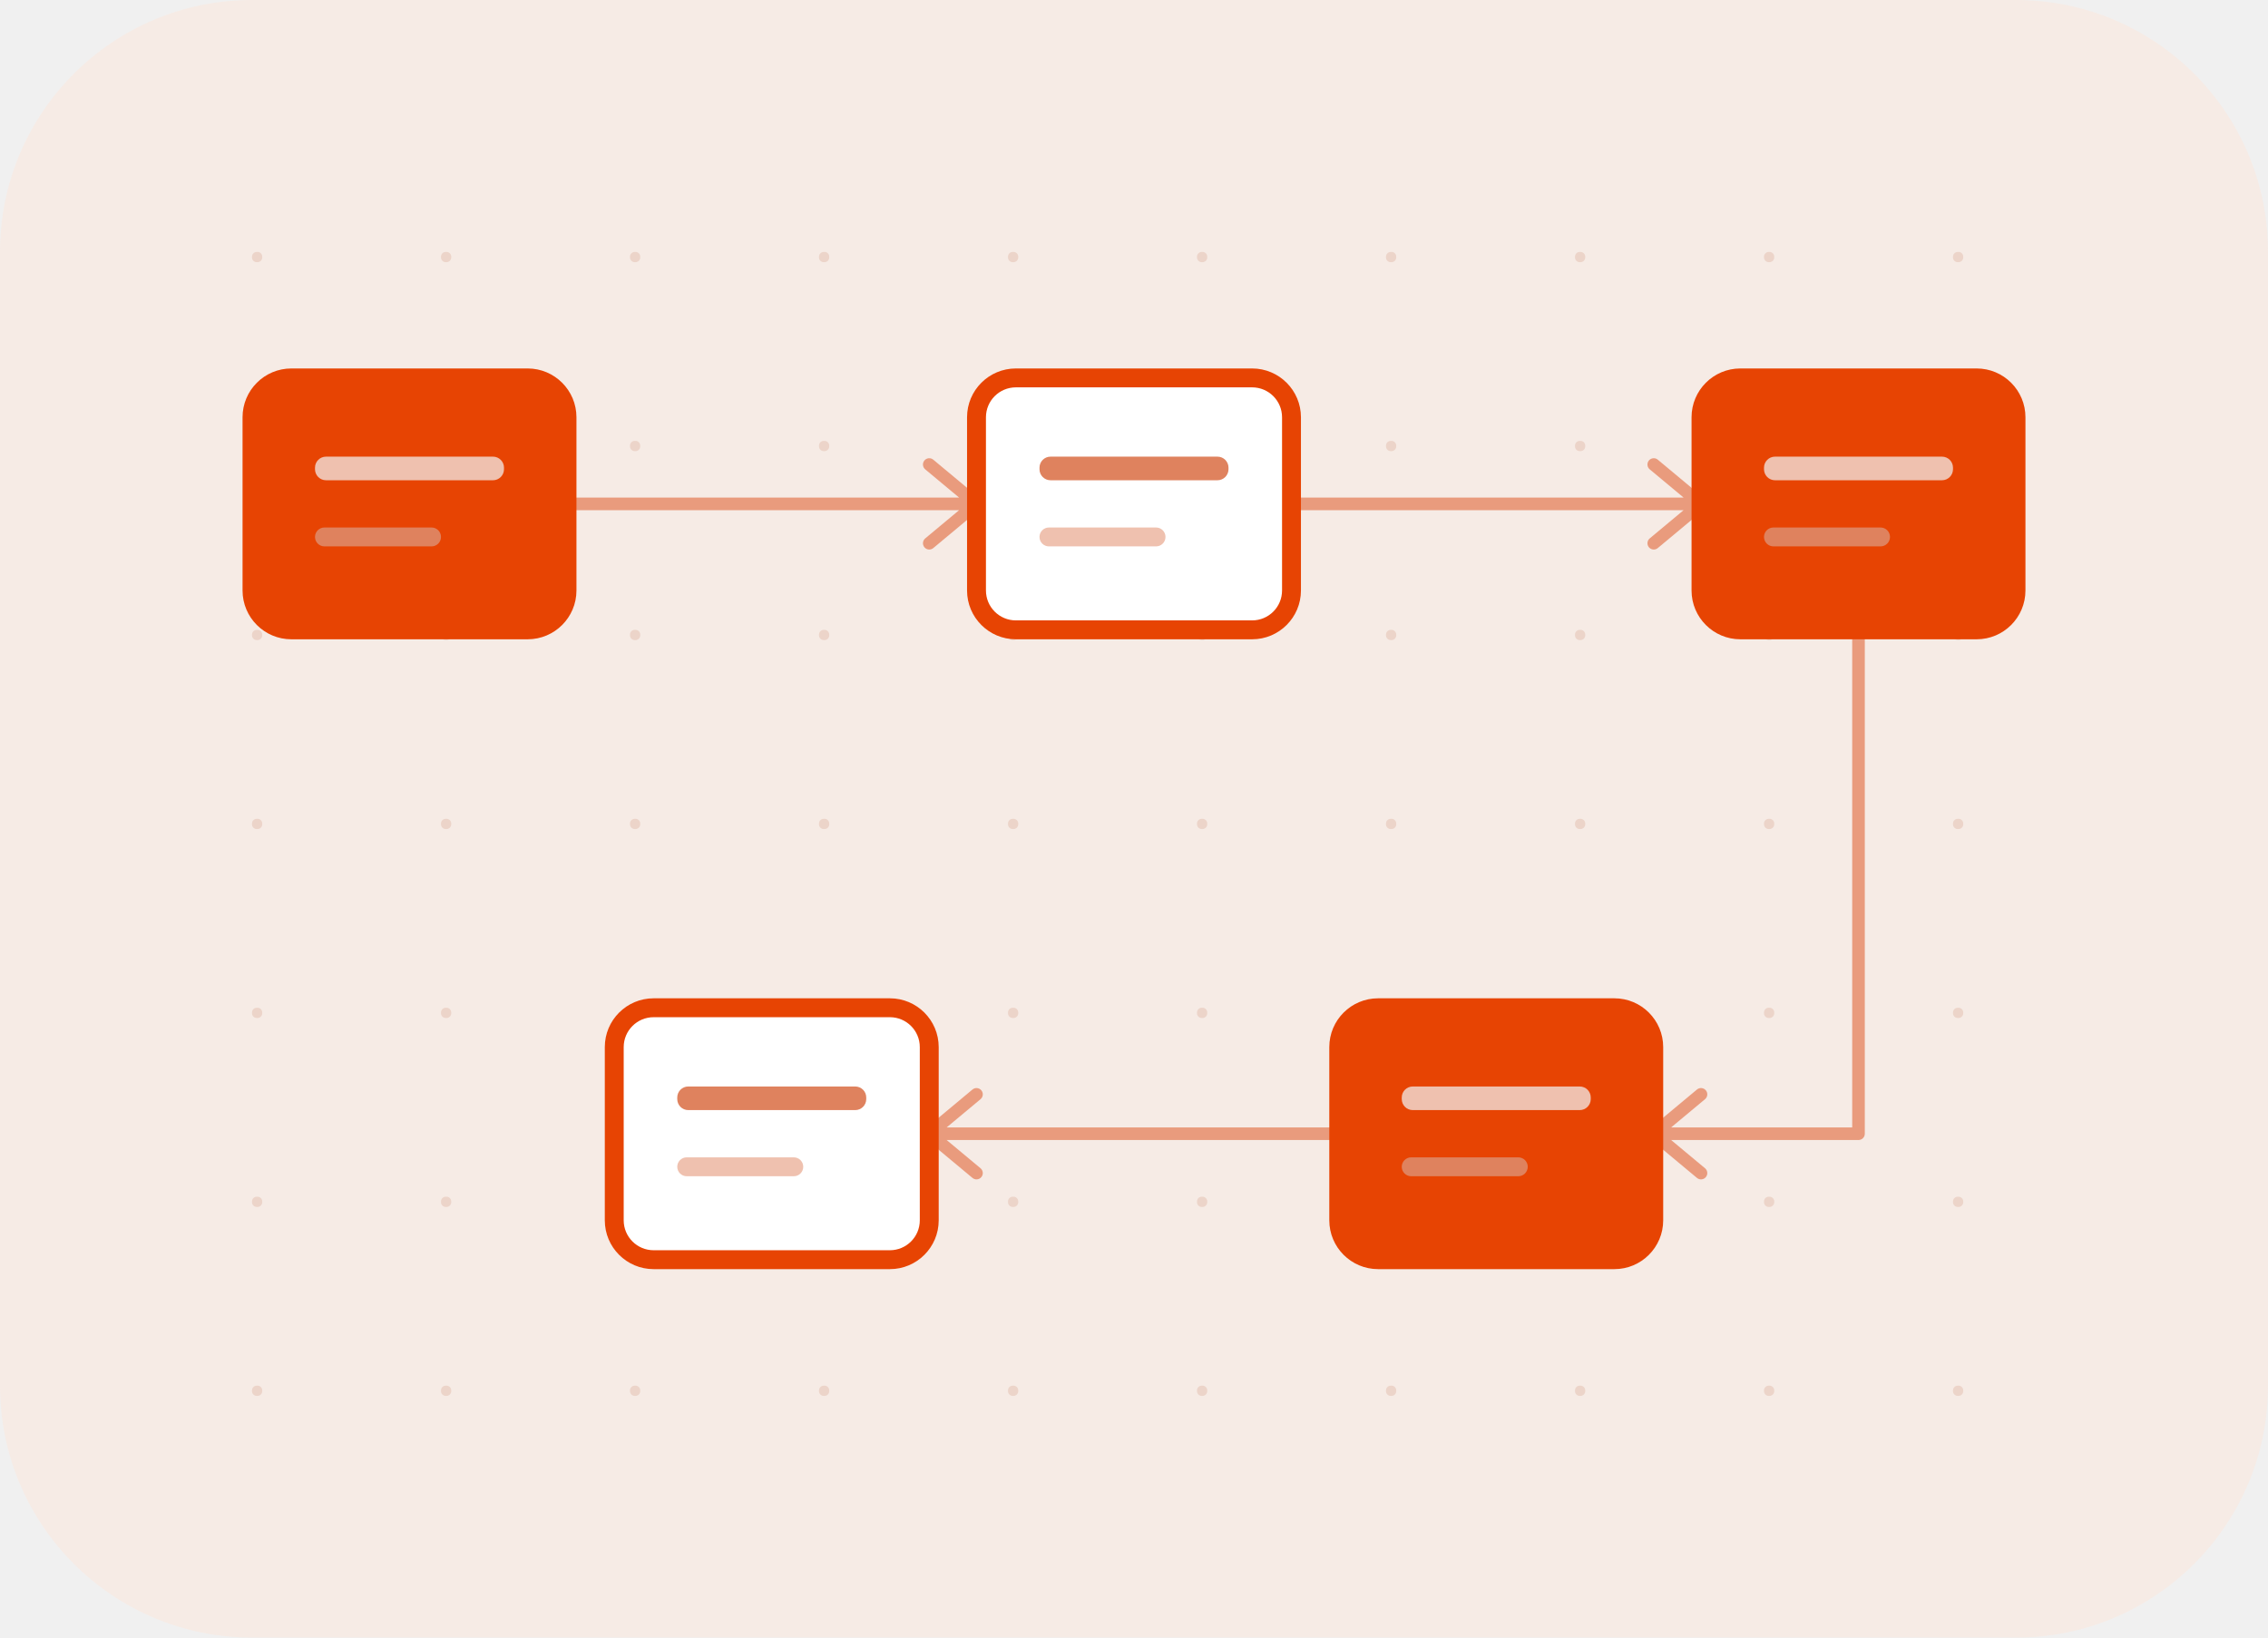
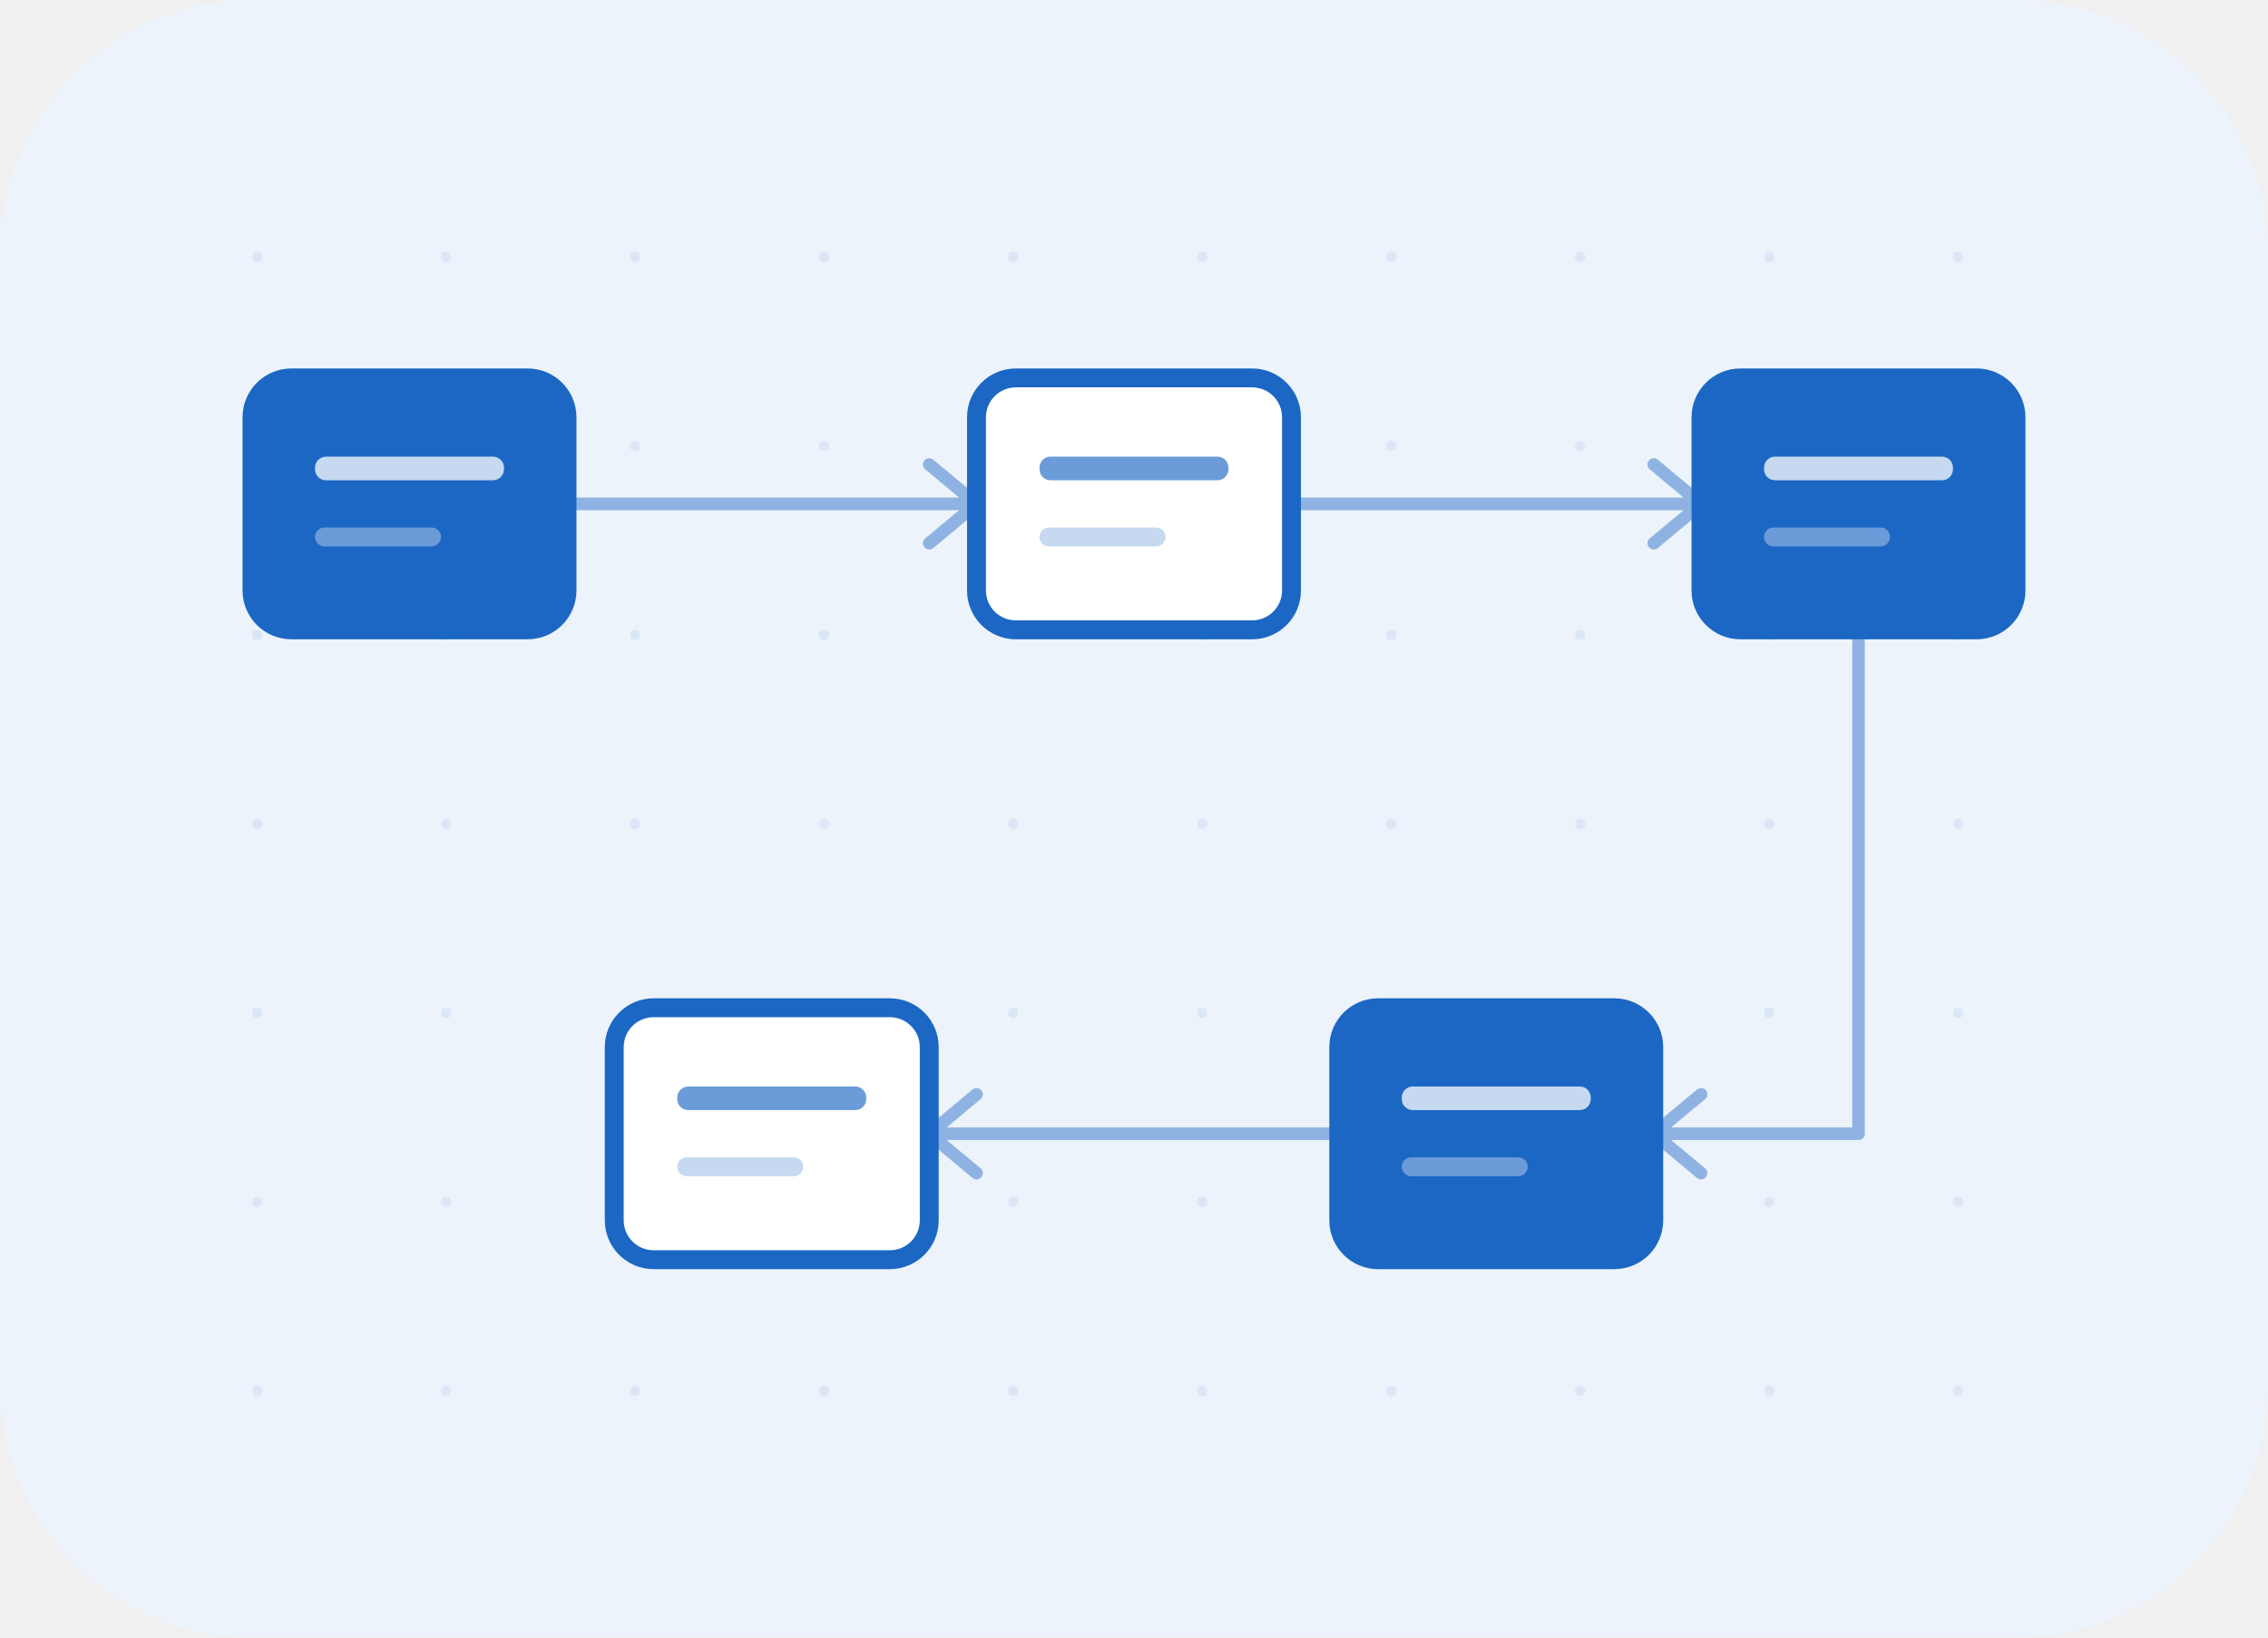
<svg xmlns="http://www.w3.org/2000/svg" width="144" height="104" viewBox="0 0 144 104">
  <defs>
    <clipPath id="c1">
      <rect width="128" height="88" rx="10" />
    </clipPath>
  </defs>
-   <rect width="144" height="104" rx="16" fill="#f6ebe5" />
+   <rect width="144" height="104" rx="16" fill="#edf3fa" />
  <g transform="translate(8 8)" clip-path="url(#c1)">
-     <rect transform="translate(8 8)" width="0.65" height="0.65" rx="0.3" fill="#ecd4c9" />
-     <rect transform="translate(20 8)" width="0.65" height="0.65" rx="0.3" fill="#ecd4c9" />
-     <rect transform="translate(32 8)" width="0.65" height="0.65" rx="0.3" fill="#ecd4c9" />
-     <rect transform="translate(44 8)" width="0.65" height="0.65" rx="0.3" fill="#ecd4c9" />
-     <rect transform="translate(56 8)" width="0.65" height="0.65" rx="0.3" fill="#ecd4c9" />
-     <rect transform="translate(68 8)" width="0.65" height="0.65" rx="0.3" fill="#ecd4c9" />
-     <rect transform="translate(80 8)" width="0.65" height="0.65" rx="0.3" fill="#ecd4c9" />
-     <rect transform="translate(92 8)" width="0.65" height="0.65" rx="0.3" fill="#ecd4c9" />
-     <rect transform="translate(104 8)" width="0.65" height="0.65" rx="0.3" fill="#ecd4c9" />
-     <rect transform="translate(116 8)" width="0.65" height="0.65" rx="0.3" fill="#ecd4c9" />
-     <rect transform="translate(8 20)" width="0.65" height="0.65" rx="0.3" fill="#ecd4c9" />
-     <rect transform="translate(20 20)" width="0.65" height="0.65" rx="0.3" fill="#ecd4c9" />
-     <rect transform="translate(32 20)" width="0.65" height="0.65" rx="0.3" fill="#ecd4c9" />
-     <rect transform="translate(44 20)" width="0.65" height="0.65" rx="0.3" fill="#ecd4c9" />
-     <rect transform="translate(56 20)" width="0.65" height="0.65" rx="0.3" fill="#ecd4c9" />
-     <rect transform="translate(68 20)" width="0.65" height="0.65" rx="0.3" fill="#ecd4c9" />
-     <rect transform="translate(80 20)" width="0.65" height="0.65" rx="0.3" fill="#ecd4c9" />
-     <rect transform="translate(92 20)" width="0.65" height="0.65" rx="0.3" fill="#ecd4c9" />
-     <rect transform="translate(104 20)" width="0.65" height="0.65" rx="0.3" fill="#ecd4c9" />
-     <rect transform="translate(116 20)" width="0.65" height="0.65" rx="0.3" fill="#ecd4c9" />
-     <rect transform="translate(8 32)" width="0.65" height="0.65" rx="0.3" fill="#ecd4c9" />
-     <rect transform="translate(20 32)" width="0.65" height="0.65" rx="0.3" fill="#ecd4c9" />
-     <rect transform="translate(32 32)" width="0.65" height="0.65" rx="0.3" fill="#ecd4c9" />
-     <rect transform="translate(44 32)" width="0.65" height="0.65" rx="0.3" fill="#ecd4c9" />
-     <rect transform="translate(56 32)" width="0.65" height="0.65" rx="0.3" fill="#ecd4c9" />
-     <rect transform="translate(68 32)" width="0.65" height="0.65" rx="0.3" fill="#ecd4c9" />
-     <rect transform="translate(80 32)" width="0.65" height="0.65" rx="0.3" fill="#ecd4c9" />
-     <rect transform="translate(92 32)" width="0.65" height="0.65" rx="0.3" fill="#ecd4c9" />
-     <rect transform="translate(104 32)" width="0.65" height="0.65" rx="0.3" fill="#ecd4c9" />
-     <rect transform="translate(116 32)" width="0.65" height="0.65" rx="0.3" fill="#ecd4c9" />
-     <rect transform="translate(8 44)" width="0.65" height="0.65" rx="0.3" fill="#ecd4c9" />
-     <rect transform="translate(20 44)" width="0.65" height="0.65" rx="0.3" fill="#ecd4c9" />
-     <rect transform="translate(32 44)" width="0.65" height="0.65" rx="0.3" fill="#ecd4c9" />
-     <rect transform="translate(44 44)" width="0.65" height="0.65" rx="0.3" fill="#ecd4c9" />
-     <rect transform="translate(56 44)" width="0.65" height="0.65" rx="0.3" fill="#ecd4c9" />
-     <rect transform="translate(68 44)" width="0.65" height="0.65" rx="0.3" fill="#ecd4c9" />
-     <rect transform="translate(80 44)" width="0.65" height="0.65" rx="0.3" fill="#ecd4c9" />
-     <rect transform="translate(92 44)" width="0.65" height="0.65" rx="0.3" fill="#ecd4c9" />
-     <rect transform="translate(104 44)" width="0.65" height="0.65" rx="0.3" fill="#ecd4c9" />
-     <rect transform="translate(116 44)" width="0.65" height="0.65" rx="0.3" fill="#ecd4c9" />
-     <rect transform="translate(8 56)" width="0.65" height="0.65" rx="0.3" fill="#ecd4c9" />
-     <rect transform="translate(20 56)" width="0.65" height="0.65" rx="0.3" fill="#ecd4c9" />
-     <rect transform="translate(32 56)" width="0.65" height="0.65" rx="0.3" fill="#ecd4c9" />
-     <rect transform="translate(44 56)" width="0.65" height="0.65" rx="0.3" fill="#ecd4c9" />
-     <rect transform="translate(56 56)" width="0.65" height="0.65" rx="0.3" fill="#ecd4c9" />
-     <rect transform="translate(68 56)" width="0.65" height="0.65" rx="0.3" fill="#ecd4c9" />
-     <rect transform="translate(80 56)" width="0.65" height="0.65" rx="0.3" fill="#ecd4c9" />
-     <rect transform="translate(92 56)" width="0.65" height="0.65" rx="0.3" fill="#ecd4c9" />
-     <rect transform="translate(104 56)" width="0.65" height="0.65" rx="0.3" fill="#ecd4c9" />
-     <rect transform="translate(116 56)" width="0.65" height="0.65" rx="0.3" fill="#ecd4c9" />
-     <rect transform="translate(8 68)" width="0.65" height="0.65" rx="0.3" fill="#ecd4c9" />
-     <rect transform="translate(20 68)" width="0.65" height="0.65" rx="0.3" fill="#ecd4c9" />
-     <rect transform="translate(32 68)" width="0.65" height="0.65" rx="0.3" fill="#ecd4c9" />
-     <rect transform="translate(44 68)" width="0.65" height="0.65" rx="0.3" fill="#ecd4c9" />
-     <rect transform="translate(56 68)" width="0.65" height="0.65" rx="0.3" fill="#ecd4c9" />
-     <rect transform="translate(68 68)" width="0.65" height="0.65" rx="0.3" fill="#ecd4c9" />
-     <rect transform="translate(80 68)" width="0.65" height="0.65" rx="0.3" fill="#ecd4c9" />
-     <rect transform="translate(92 68)" width="0.65" height="0.65" rx="0.3" fill="#ecd4c9" />
-     <rect transform="translate(104 68)" width="0.65" height="0.65" rx="0.3" fill="#ecd4c9" />
-     <rect transform="translate(116 68)" width="0.65" height="0.65" rx="0.3" fill="#ecd4c9" />
-     <rect transform="translate(8 80)" width="0.65" height="0.65" rx="0.3" fill="#ecd4c9" />
-     <rect transform="translate(20 80)" width="0.65" height="0.65" rx="0.3" fill="#ecd4c9" />
-     <rect transform="translate(32 80)" width="0.65" height="0.65" rx="0.3" fill="#ecd4c9" />
-     <rect transform="translate(44 80)" width="0.65" height="0.65" rx="0.3" fill="#ecd4c9" />
-     <rect transform="translate(56 80)" width="0.65" height="0.65" rx="0.3" fill="#ecd4c9" />
-     <rect transform="translate(68 80)" width="0.65" height="0.65" rx="0.3" fill="#ecd4c9" />
-     <rect transform="translate(80 80)" width="0.65" height="0.65" rx="0.3" fill="#ecd4c9" />
-     <rect transform="translate(92 80)" width="0.65" height="0.65" rx="0.3" fill="#ecd4c9" />
-     <rect transform="translate(104 80)" width="0.65" height="0.65" rx="0.3" fill="#ecd4c9" />
-     <rect transform="translate(116 80)" width="0.65" height="0.65" rx="0.3" fill="#ecd4c9" />
-     <path d="M28 23.6h26q.08 0 .153 .03 .074 .031 .13 .087 .056 .056 .087 .13 .03 .073 .03 .153 0 .08-.03 .153-.031 .074-.087 .13-.056 .056-.13 .087-.073 .03-.153 .03h-26q-.08 0-.153-.03-.074-.031-.13-.087-.056-.056-.087-.13-.03-.073-.03-.153 0-.08 .03-.153 .031-.074 .087-.13 .056-.056 .13-.087 .073-.03 .153-.03zM51.256 21.193l3 2.5q.061 .051 .098 .121 .037 .071 .044 .15 .008 .079-.016 .155-.024 .076-.075 .137-.006 .007-.012 .014-.006 .006-.012 .013-.007 .006-.013 .012-.007 .006-.014 .012l-3 2.5q-.061 .051-.137 .075-.076 .024-.155 .016-.079-.007-.15-.044-.07-.037-.121-.098-.051-.061-.075-.137-.024-.076-.016-.155 .007-.079 .044-.15 .037-.07 .098-.121l3-2.5 .256 .307-.256 .307-3-2.5q-.061-.051-.098-.121-.037-.071-.044-.15-.008-.079 .016-.155 .024-.076 .075-.137 .051-.061 .121-.098 .071-.037 .15-.044 .079-.008 .155 .016 .076 .024 .137 .075zM74 23.6h26q.08 0 .153 .03 .074 .031 .13 .087 .056 .056 .087 .13 .03 .073 .03 .153 0 .08-.03 .153-.031 .074-.087 .13-.056 .056-.13 .087-.073 .03-.153 .03h-26q-.08 0-.153-.03-.074-.031-.13-.087-.056-.056-.087-.13-.03-.073-.03-.153 0-.08 .03-.153 .031-.074 .087-.13 .056-.056 .13-.087 .073-.03 .153-.03zM97.256 21.193l3 2.5q.061 .051 .098 .121 .037 .071 .044 .15 .008 .079-.016 .155-.024 .076-.075 .137-.006 .007-.012 .014-.006 .006-.012 .013-.007 .006-.013 .012-.007 .006-.014 .012l-3 2.5q-.061 .051-.137 .075-.076 .024-.155 .016-.079-.007-.15-.044-.07-.037-.121-.098-.051-.061-.075-.137-.024-.076-.016-.155 .007-.079 .044-.15 .037-.07 .098-.121l3-2.5 .256 .307-.256 .307-3-2.5q-.061-.051-.098-.121-.037-.071-.044-.15-.008-.079 .016-.155 .024-.076 .075-.137 .051-.061 .121-.098 .071-.037 .15-.044 .079-.008 .155 .016 .076 .024 .137 .075z" fill="#e99b7d" />
-     <path d="M110.4 32v32q0 .08-.03 .153-.031 .074-.087 .13-.056 .056-.13 .087-.073 .03-.153 .03h-13q-.08 0-.153-.03-.074-.031-.13-.087-.056-.056-.087-.13-.03-.073-.03-.153 0-.08 .03-.153 .031-.074 .087-.13 .056-.056 .13-.087 .073-.03 .153-.03h13v.4h-.4v-32q0-.08 .03-.153 .031-.074 .087-.13 .056-.056 .13-.087 .073-.03 .153-.03 .08 0 .153 .03 .074 .031 .13 .087 .056 .056 .087 .13 .03 .073 .03 .153zM100.256 61.807l-3 2.5-.256-.307 .256-.307 3 2.5q.061 .051 .098 .121 .037 .071 .044 .15 .008 .079-.016 .155-.024 .076-.075 .137-.051 .061-.121 .098-.071 .037-.15 .044-.079 .008-.155-.016-.076-.024-.137-.075l-3-2.5q-.007-.006-.014-.012-.006-.006-.013-.012-.006-.007-.012-.013-.006-.007-.012-.014-.051-.061-.075-.137-.024-.076-.016-.155 .007-.079 .044-.15 .037-.07 .098-.121l3-2.5q.061-.051 .137-.075 .076-.024 .155-.016 .079 .007 .15 .044 .07 .037 .121 .098 .051 .061 .075 .137 .024 .076 .016 .155-.007 .079-.044 .15-.037 .07-.098 .121z" fill="#e99b7d" />
-     <path d="M77 64.4h-26q-.08 0-.153-.03-.074-.031-.13-.087-.056-.056-.087-.13-.03-.073-.03-.153 0-.08 .03-.153 .031-.074 .087-.13 .056-.056 .13-.087 .073-.03 .153-.03h26q.08 0 .153 .03 .074 .031 .13 .087 .056 .056 .087 .13 .03 .073 .03 .153 0 .08-.03 .153-.031 .074-.087 .13-.056 .056-.13 .087-.073 .03-.153 .03zM54.256 61.807l-3 2.5-.256-.307 .256-.307 3 2.5q.061 .051 .098 .121 .037 .071 .044 .15 .008 .079-.016 .155-.024 .076-.075 .137-.051 .061-.121 .098-.071 .037-.15 .044-.079 .008-.155-.016-.076-.024-.137-.075l-3-2.5q-.007-.006-.014-.012-.006-.006-.013-.012-.006-.007-.012-.013-.006-.007-.012-.014-.051-.061-.075-.137-.024-.076-.016-.155 .007-.079 .044-.15 .037-.07 .098-.121l3-2.5q.061-.051 .137-.075 .076-.024 .155-.016 .079 .007 .15 .044 .07 .037 .121 .098 .051 .061 .075 .137 .024 .076 .016 .155-.007 .079-.044 .15-.037 .07-.098 .121z" fill="#e99b7d" />
-     <rect transform="translate(8 16)" width="20" height="16" rx="2.5" fill="#e74403" />
-     <path transform="translate(8 16)" d="M2.5 16.6c-1.712 0-3.1-1.388-3.1-3.1v-11c0-1.712 1.388-3.1 3.1-3.1v1.2c-1.049 0-1.9 .851-1.9 1.9v11c0 1.049 .851 1.9 1.9 1.9M20.6 13.5c0 1.712-1.388 3.1-3.1 3.1h-15c-1.712 0-3.1-1.388-3.1-3.1h1.2c0 1.049 .851 1.9 1.9 1.9h15c1.049 0 1.9-.851 1.9-1.9M17.5-.6c1.712 0 3.1 1.388 3.1 3.1v11c0 1.712-1.388 3.1-3.1 3.1v-1.2c1.049 0 1.9-.851 1.9-1.9v-11c0-1.049-.851-1.9-1.9-1.9M-.6 2.5c0-1.712 1.388-3.1 3.1-3.1h15c1.712 0 3.1 1.388 3.1 3.1h-1.2c0-1.049-.851-1.9-1.9-1.9h-15c-1.049 0-1.9 .851-1.9 1.9z" fill="#e74403" />
-     <rect transform="translate(12 21)" width="12" height="1.5" rx="0.7" fill="#efc1af" />
-     <rect transform="translate(12 25.5)" width="8" height="1.2" rx="0.6" fill="#df825e" />
+     <rect transform="translate(8 8)" width="0.65" height="0.65" rx="0.3" fill="#dbe7f6" />
+     <rect transform="translate(20 8)" width="0.65" height="0.65" rx="0.3" fill="#dbe7f6" />
+     <rect transform="translate(32 8)" width="0.65" height="0.65" rx="0.3" fill="#dbe7f6" />
+     <rect transform="translate(44 8)" width="0.65" height="0.65" rx="0.3" fill="#dbe7f6" />
+     <rect transform="translate(56 8)" width="0.65" height="0.65" rx="0.3" fill="#dbe7f6" />
+     <rect transform="translate(68 8)" width="0.65" height="0.65" rx="0.3" fill="#dbe7f6" />
+     <rect transform="translate(80 8)" width="0.65" height="0.65" rx="0.3" fill="#dbe7f6" />
+     <rect transform="translate(92 8)" width="0.65" height="0.65" rx="0.3" fill="#dbe7f6" />
+     <rect transform="translate(104 8)" width="0.65" height="0.65" rx="0.3" fill="#dbe7f6" />
+     <rect transform="translate(116 8)" width="0.65" height="0.65" rx="0.3" fill="#dbe7f6" />
+     <rect transform="translate(8 20)" width="0.65" height="0.65" rx="0.3" fill="#dbe7f6" />
+     <rect transform="translate(20 20)" width="0.65" height="0.65" rx="0.3" fill="#dbe7f6" />
+     <rect transform="translate(32 20)" width="0.65" height="0.65" rx="0.3" fill="#dbe7f6" />
+     <rect transform="translate(44 20)" width="0.65" height="0.65" rx="0.3" fill="#dbe7f6" />
+     <rect transform="translate(56 20)" width="0.65" height="0.65" rx="0.3" fill="#dbe7f6" />
+     <rect transform="translate(68 20)" width="0.65" height="0.65" rx="0.3" fill="#dbe7f6" />
+     <rect transform="translate(80 20)" width="0.65" height="0.65" rx="0.3" fill="#dbe7f6" />
+     <rect transform="translate(92 20)" width="0.65" height="0.65" rx="0.3" fill="#dbe7f6" />
+     <rect transform="translate(104 20)" width="0.65" height="0.65" rx="0.3" fill="#dbe7f6" />
+     <rect transform="translate(116 20)" width="0.65" height="0.65" rx="0.3" fill="#dbe7f6" />
+     <rect transform="translate(8 32)" width="0.65" height="0.65" rx="0.3" fill="#dbe7f6" />
+     <rect transform="translate(20 32)" width="0.65" height="0.65" rx="0.3" fill="#dbe7f6" />
+     <rect transform="translate(32 32)" width="0.65" height="0.65" rx="0.3" fill="#dbe7f6" />
+     <rect transform="translate(44 32)" width="0.65" height="0.65" rx="0.3" fill="#dbe7f6" />
+     <rect transform="translate(56 32)" width="0.65" height="0.65" rx="0.3" fill="#dbe7f6" />
+     <rect transform="translate(68 32)" width="0.65" height="0.65" rx="0.3" fill="#dbe7f6" />
+     <rect transform="translate(80 32)" width="0.65" height="0.65" rx="0.3" fill="#dbe7f6" />
+     <rect transform="translate(92 32)" width="0.65" height="0.65" rx="0.3" fill="#dbe7f6" />
+     <rect transform="translate(104 32)" width="0.65" height="0.65" rx="0.3" fill="#dbe7f6" />
+     <rect transform="translate(116 32)" width="0.65" height="0.65" rx="0.3" fill="#dbe7f6" />
+     <rect transform="translate(8 44)" width="0.65" height="0.65" rx="0.3" fill="#dbe7f6" />
+     <rect transform="translate(20 44)" width="0.65" height="0.65" rx="0.3" fill="#dbe7f6" />
+     <rect transform="translate(32 44)" width="0.65" height="0.65" rx="0.3" fill="#dbe7f6" />
+     <rect transform="translate(44 44)" width="0.65" height="0.65" rx="0.3" fill="#dbe7f6" />
+     <rect transform="translate(56 44)" width="0.65" height="0.65" rx="0.3" fill="#dbe7f6" />
+     <rect transform="translate(68 44)" width="0.65" height="0.65" rx="0.3" fill="#dbe7f6" />
+     <rect transform="translate(80 44)" width="0.65" height="0.65" rx="0.3" fill="#dbe7f6" />
+     <rect transform="translate(92 44)" width="0.65" height="0.65" rx="0.3" fill="#dbe7f6" />
+     <rect transform="translate(104 44)" width="0.65" height="0.65" rx="0.3" fill="#dbe7f6" />
+     <rect transform="translate(116 44)" width="0.65" height="0.65" rx="0.3" fill="#dbe7f6" />
+     <rect transform="translate(8 56)" width="0.65" height="0.65" rx="0.3" fill="#dbe7f6" />
+     <rect transform="translate(20 56)" width="0.65" height="0.65" rx="0.3" fill="#dbe7f6" />
+     <rect transform="translate(32 56)" width="0.65" height="0.65" rx="0.3" fill="#dbe7f6" />
+     <rect transform="translate(44 56)" width="0.65" height="0.65" rx="0.3" fill="#dbe7f6" />
+     <rect transform="translate(56 56)" width="0.65" height="0.65" rx="0.3" fill="#dbe7f6" />
+     <rect transform="translate(68 56)" width="0.65" height="0.65" rx="0.3" fill="#dbe7f6" />
+     <rect transform="translate(80 56)" width="0.65" height="0.65" rx="0.3" fill="#dbe7f6" />
+     <rect transform="translate(92 56)" width="0.65" height="0.65" rx="0.3" fill="#dbe7f6" />
+     <rect transform="translate(104 56)" width="0.65" height="0.65" rx="0.3" fill="#dbe7f6" />
+     <rect transform="translate(116 56)" width="0.65" height="0.65" rx="0.3" fill="#dbe7f6" />
+     <rect transform="translate(8 68)" width="0.65" height="0.65" rx="0.3" fill="#dbe7f6" />
+     <rect transform="translate(20 68)" width="0.65" height="0.65" rx="0.3" fill="#dbe7f6" />
+     <rect transform="translate(32 68)" width="0.65" height="0.65" rx="0.3" fill="#dbe7f6" />
+     <rect transform="translate(44 68)" width="0.65" height="0.65" rx="0.3" fill="#dbe7f6" />
+     <rect transform="translate(56 68)" width="0.65" height="0.65" rx="0.3" fill="#dbe7f6" />
+     <rect transform="translate(68 68)" width="0.65" height="0.65" rx="0.3" fill="#dbe7f6" />
+     <rect transform="translate(80 68)" width="0.65" height="0.65" rx="0.3" fill="#dbe7f6" />
+     <rect transform="translate(92 68)" width="0.65" height="0.65" rx="0.3" fill="#dbe7f6" />
+     <rect transform="translate(104 68)" width="0.65" height="0.65" rx="0.3" fill="#dbe7f6" />
+     <rect transform="translate(116 68)" width="0.65" height="0.65" rx="0.3" fill="#dbe7f6" />
+     <rect transform="translate(8 80)" width="0.65" height="0.65" rx="0.3" fill="#dbe7f6" />
+     <rect transform="translate(20 80)" width="0.65" height="0.65" rx="0.3" fill="#dbe7f6" />
+     <rect transform="translate(32 80)" width="0.65" height="0.65" rx="0.3" fill="#dbe7f6" />
+     <rect transform="translate(44 80)" width="0.65" height="0.65" rx="0.3" fill="#dbe7f6" />
+     <rect transform="translate(56 80)" width="0.65" height="0.65" rx="0.3" fill="#dbe7f6" />
+     <rect transform="translate(68 80)" width="0.65" height="0.65" rx="0.3" fill="#dbe7f6" />
+     <rect transform="translate(80 80)" width="0.65" height="0.65" rx="0.3" fill="#dbe7f6" />
+     <rect transform="translate(92 80)" width="0.65" height="0.65" rx="0.3" fill="#dbe7f6" />
+     <rect transform="translate(104 80)" width="0.65" height="0.65" rx="0.3" fill="#dbe7f6" />
+     <rect transform="translate(116 80)" width="0.65" height="0.65" rx="0.3" fill="#dbe7f6" />
+     <path d="M28 23.6h26q.08 0 .153 .03 .074 .031 .13 .087 .056 .056 .087 .13 .03 .073 .03 .153 0 .08-.03 .153-.031 .074-.087 .13-.056 .056-.13 .087-.073 .03-.153 .03h-26q-.08 0-.153-.03-.074-.031-.13-.087-.056-.056-.087-.13-.03-.073-.03-.153 0-.08 .03-.153 .031-.074 .087-.13 .056-.056 .13-.087 .073-.03 .153-.03zM51.256 21.193l3 2.5q.061 .051 .098 .121 .037 .071 .044 .15 .008 .079-.016 .155-.024 .076-.075 .137-.006 .007-.012 .014-.006 .006-.012 .013-.007 .006-.013 .012-.007 .006-.014 .012l-3 2.5q-.061 .051-.137 .075-.076 .024-.155 .016-.079-.007-.15-.044-.07-.037-.121-.098-.051-.061-.075-.137-.024-.076-.016-.155 .007-.079 .044-.15 .037-.07 .098-.121l3-2.5 .256 .307-.256 .307-3-2.5q-.061-.051-.098-.121-.037-.071-.044-.15-.008-.079 .016-.155 .024-.076 .075-.137 .051-.061 .121-.098 .071-.037 .15-.044 .079-.008 .155 .016 .076 .024 .137 .075zM74 23.6h26q.08 0 .153 .03 .074 .031 .13 .087 .056 .056 .087 .13 .03 .073 .03 .153 0 .08-.03 .153-.031 .074-.087 .13-.056 .056-.13 .087-.073 .03-.153 .03h-26q-.08 0-.153-.03-.074-.031-.13-.087-.056-.056-.087-.13-.03-.073-.03-.153 0-.08 .03-.153 .031-.074 .087-.13 .056-.056 .13-.087 .073-.03 .153-.03zM97.256 21.193l3 2.5q.061 .051 .098 .121 .037 .071 .044 .15 .008 .079-.016 .155-.024 .076-.075 .137-.006 .007-.012 .014-.006 .006-.012 .013-.007 .006-.013 .012-.007 .006-.014 .012l-3 2.5q-.061 .051-.137 .075-.076 .024-.155 .016-.079-.007-.15-.044-.07-.037-.121-.098-.051-.061-.075-.137-.024-.076-.016-.155 .007-.079 .044-.15 .037-.07 .098-.121l3-2.5 .256 .307-.256 .307-3-2.5q-.061-.051-.098-.121-.037-.071-.044-.15-.008-.079 .016-.155 .024-.076 .075-.137 .051-.061 .121-.098 .071-.037 .15-.044 .079-.008 .155 .016 .076 .024 .137 .075z" fill="#8eb3e2" />
+     <path d="M110.4 32v32q0 .08-.03 .153-.031 .074-.087 .13-.056 .056-.13 .087-.073 .03-.153 .03h-13q-.08 0-.153-.03-.074-.031-.13-.087-.056-.056-.087-.13-.03-.073-.03-.153 0-.08 .03-.153 .031-.074 .087-.13 .056-.056 .13-.087 .073-.03 .153-.03h13v.4h-.4v-32q0-.08 .03-.153 .031-.074 .087-.13 .056-.056 .13-.087 .073-.03 .153-.03 .08 0 .153 .03 .074 .031 .13 .087 .056 .056 .087 .13 .03 .073 .03 .153zM100.256 61.807l-3 2.5-.256-.307 .256-.307 3 2.5q.061 .051 .098 .121 .037 .071 .044 .15 .008 .079-.016 .155-.024 .076-.075 .137-.051 .061-.121 .098-.071 .037-.15 .044-.079 .008-.155-.016-.076-.024-.137-.075l-3-2.5q-.007-.006-.014-.012-.006-.006-.013-.012-.006-.007-.012-.013-.006-.007-.012-.014-.051-.061-.075-.137-.024-.076-.016-.155 .007-.079 .044-.15 .037-.07 .098-.121l3-2.5q.061-.051 .137-.075 .076-.024 .155-.016 .079 .007 .15 .044 .07 .037 .121 .098 .051 .061 .075 .137 .024 .076 .016 .155-.007 .079-.044 .15-.037 .07-.098 .121z" fill="#8eb3e2" />
+     <path d="M77 64.4h-26q-.08 0-.153-.03-.074-.031-.13-.087-.056-.056-.087-.13-.03-.073-.03-.153 0-.08 .03-.153 .031-.074 .087-.13 .056-.056 .13-.087 .073-.03 .153-.03h26q.08 0 .153 .03 .074 .031 .13 .087 .056 .056 .087 .13 .03 .073 .03 .153 0 .08-.03 .153-.031 .074-.087 .13-.056 .056-.13 .087-.073 .03-.153 .03zM54.256 61.807l-3 2.5-.256-.307 .256-.307 3 2.5q.061 .051 .098 .121 .037 .071 .044 .15 .008 .079-.016 .155-.024 .076-.075 .137-.051 .061-.121 .098-.071 .037-.15 .044-.079 .008-.155-.016-.076-.024-.137-.075l-3-2.5q-.007-.006-.014-.012-.006-.006-.013-.012-.006-.007-.012-.013-.006-.007-.012-.014-.051-.061-.075-.137-.024-.076-.016-.155 .007-.079 .044-.15 .037-.07 .098-.121l3-2.5q.061-.051 .137-.075 .076-.024 .155-.016 .079 .007 .15 .044 .07 .037 .121 .098 .051 .061 .075 .137 .024 .076 .016 .155-.007 .079-.044 .15-.037 .07-.098 .121z" fill="#8eb3e2" />
+     <rect transform="translate(8 16)" width="20" height="16" rx="2.5" fill="#1c67c4" />
+     <path transform="translate(8 16)" d="M2.5 16.6c-1.712 0-3.1-1.388-3.1-3.1v-11c0-1.712 1.388-3.1 3.1-3.1v1.2c-1.049 0-1.9 .851-1.9 1.9v11c0 1.049 .851 1.9 1.9 1.9M20.6 13.5c0 1.712-1.388 3.1-3.1 3.1h-15c-1.712 0-3.1-1.388-3.1-3.1h1.2c0 1.049 .851 1.9 1.9 1.9h15c1.049 0 1.9-.851 1.9-1.9M17.5-.6c1.712 0 3.1 1.388 3.1 3.1v11c0 1.712-1.388 3.1-3.1 3.1v-1.2c1.049 0 1.9-.851 1.9-1.9v-11c0-1.049-.851-1.9-1.9-1.9M-.6 2.5c0-1.712 1.388-3.1 3.1-3.1h15c1.712 0 3.1 1.388 3.1 3.1h-1.2c0-1.049-.851-1.9-1.9-1.9h-15c-1.049 0-1.9 .851-1.9 1.9z" fill="#1c67c4" />
+     <rect transform="translate(12 21)" width="12" height="1.5" rx="0.7" fill="#c6d9f0" />
+     <rect transform="translate(12 25.5)" width="8" height="1.2" rx="0.6" fill="#6b9cd9" />
    <rect transform="translate(54 16)" width="20" height="16" rx="2.5" fill="#ffffff" />
-     <path transform="translate(54 16)" d="M2.5 16.6c-1.712 0-3.1-1.388-3.1-3.1v-11c0-1.712 1.388-3.1 3.1-3.1v1.2c-1.049 0-1.9 .851-1.9 1.9v11c0 1.049 .851 1.9 1.9 1.9M20.6 13.5c0 1.712-1.388 3.1-3.1 3.1h-15c-1.712 0-3.1-1.388-3.1-3.1h1.2c0 1.049 .851 1.9 1.9 1.9h15c1.049 0 1.9-.851 1.9-1.9M17.5-.6c1.712 0 3.1 1.388 3.1 3.1v11c0 1.712-1.388 3.1-3.1 3.1v-1.2c1.049 0 1.9-.851 1.9-1.9v-11c0-1.049-.851-1.9-1.9-1.9M-.6 2.5c0-1.712 1.388-3.1 3.1-3.1h15c1.712 0 3.1 1.388 3.1 3.1h-1.2c0-1.049-.851-1.9-1.9-1.9h-15c-1.049 0-1.9 .851-1.9 1.9z" fill="#e74403" />
-     <rect transform="translate(58 21)" width="12" height="1.5" rx="0.7" fill="#df825e" />
-     <rect transform="translate(58 25.5)" width="8" height="1.2" rx="0.6" fill="#efc1af" />
-     <rect transform="translate(100 16)" width="20" height="16" rx="2.5" fill="#e74403" />
-     <path transform="translate(100 16)" d="M2.5 16.6c-1.712 0-3.1-1.388-3.1-3.1v-11c0-1.712 1.388-3.1 3.1-3.1v1.2c-1.049 0-1.9 .851-1.9 1.9v11c0 1.049 .851 1.9 1.9 1.9M20.6 13.5c0 1.712-1.388 3.1-3.1 3.1h-15c-1.712 0-3.1-1.388-3.1-3.1h1.2c0 1.049 .851 1.9 1.9 1.9h15c1.049 0 1.9-.851 1.9-1.9M17.5-.6c1.712 0 3.1 1.388 3.1 3.1v11c0 1.712-1.388 3.1-3.1 3.1v-1.2c1.049 0 1.9-.851 1.9-1.9v-11c0-1.049-.851-1.9-1.9-1.9M-.6 2.5c0-1.712 1.388-3.1 3.1-3.1h15c1.712 0 3.1 1.388 3.1 3.1h-1.2c0-1.049-.851-1.9-1.9-1.9h-15c-1.049 0-1.9 .851-1.9 1.9z" fill="#e74403" />
-     <rect transform="translate(104 21)" width="12" height="1.5" rx="0.7" fill="#efc1af" />
-     <rect transform="translate(104 25.5)" width="8" height="1.2" rx="0.6" fill="#df825e" />
-     <rect transform="translate(77 56)" width="20" height="16" rx="2.5" fill="#e74403" />
-     <path transform="translate(77 56)" d="M2.5 16.6c-1.712 0-3.1-1.388-3.1-3.1v-11c0-1.712 1.388-3.1 3.1-3.1v1.2c-1.049 0-1.9 .851-1.9 1.9v11c0 1.049 .851 1.9 1.9 1.9M20.6 13.5c0 1.712-1.388 3.1-3.1 3.1h-15c-1.712 0-3.1-1.388-3.1-3.1h1.2c0 1.049 .851 1.9 1.9 1.9h15c1.049 0 1.9-.851 1.9-1.9M17.5-.6c1.712 0 3.1 1.388 3.1 3.1v11c0 1.712-1.388 3.1-3.1 3.1v-1.2c1.049 0 1.9-.851 1.9-1.9v-11c0-1.049-.851-1.9-1.9-1.9M-.6 2.5c0-1.712 1.388-3.1 3.1-3.1h15c1.712 0 3.1 1.388 3.1 3.1h-1.2c0-1.049-.851-1.9-1.9-1.9h-15c-1.049 0-1.9 .851-1.9 1.9z" fill="#e74403" />
-     <rect transform="translate(81 61)" width="12" height="1.5" rx="0.7" fill="#efc1af" />
-     <rect transform="translate(81 65.5)" width="8" height="1.2" rx="0.6" fill="#df825e" />
+     <path transform="translate(54 16)" d="M2.5 16.6c-1.712 0-3.1-1.388-3.1-3.1v-11c0-1.712 1.388-3.1 3.1-3.1v1.2c-1.049 0-1.9 .851-1.9 1.9v11c0 1.049 .851 1.9 1.9 1.9M20.6 13.5c0 1.712-1.388 3.1-3.1 3.1h-15c-1.712 0-3.1-1.388-3.1-3.1h1.2c0 1.049 .851 1.9 1.9 1.9h15c1.049 0 1.9-.851 1.9-1.9M17.5-.6c1.712 0 3.1 1.388 3.1 3.1v11c0 1.712-1.388 3.1-3.1 3.1v-1.2c1.049 0 1.9-.851 1.9-1.9v-11c0-1.049-.851-1.9-1.9-1.9M-.6 2.5c0-1.712 1.388-3.1 3.1-3.1h15c1.712 0 3.1 1.388 3.1 3.1h-1.2c0-1.049-.851-1.9-1.9-1.9h-15c-1.049 0-1.9 .851-1.9 1.9z" fill="#1c67c4" />
+     <rect transform="translate(58 21)" width="12" height="1.5" rx="0.7" fill="#6b9cd9" />
+     <rect transform="translate(58 25.5)" width="8" height="1.2" rx="0.6" fill="#c6d9f0" />
+     <rect transform="translate(100 16)" width="20" height="16" rx="2.5" fill="#1c67c4" />
+     <path transform="translate(100 16)" d="M2.5 16.6c-1.712 0-3.1-1.388-3.1-3.1v-11c0-1.712 1.388-3.1 3.1-3.1v1.2c-1.049 0-1.9 .851-1.9 1.9v11c0 1.049 .851 1.9 1.9 1.9M20.6 13.5c0 1.712-1.388 3.1-3.1 3.1h-15c-1.712 0-3.1-1.388-3.1-3.1h1.2c0 1.049 .851 1.9 1.9 1.9h15c1.049 0 1.9-.851 1.9-1.9M17.5-.6c1.712 0 3.1 1.388 3.1 3.1v11c0 1.712-1.388 3.1-3.1 3.1v-1.2c1.049 0 1.9-.851 1.9-1.9v-11c0-1.049-.851-1.9-1.9-1.9M-.6 2.5c0-1.712 1.388-3.1 3.1-3.1h15c1.712 0 3.1 1.388 3.1 3.1h-1.2c0-1.049-.851-1.9-1.9-1.9h-15c-1.049 0-1.9 .851-1.9 1.9z" fill="#1c67c4" />
+     <rect transform="translate(104 21)" width="12" height="1.5" rx="0.7" fill="#c6d9f0" />
+     <rect transform="translate(104 25.5)" width="8" height="1.2" rx="0.6" fill="#6b9cd9" />
+     <rect transform="translate(77 56)" width="20" height="16" rx="2.5" fill="#1c67c4" />
+     <path transform="translate(77 56)" d="M2.5 16.6c-1.712 0-3.1-1.388-3.1-3.1v-11c0-1.712 1.388-3.1 3.1-3.1v1.2c-1.049 0-1.9 .851-1.9 1.9v11c0 1.049 .851 1.9 1.9 1.9M20.6 13.5c0 1.712-1.388 3.1-3.1 3.1h-15c-1.712 0-3.1-1.388-3.1-3.1h1.2c0 1.049 .851 1.9 1.9 1.9h15c1.049 0 1.9-.851 1.9-1.9M17.5-.6c1.712 0 3.1 1.388 3.1 3.1v11c0 1.712-1.388 3.1-3.1 3.1v-1.2c1.049 0 1.9-.851 1.9-1.9v-11c0-1.049-.851-1.9-1.9-1.9M-.6 2.5c0-1.712 1.388-3.1 3.1-3.1h15c1.712 0 3.1 1.388 3.1 3.1h-1.2c0-1.049-.851-1.9-1.9-1.9h-15c-1.049 0-1.9 .851-1.9 1.9z" fill="#1c67c4" />
+     <rect transform="translate(81 61)" width="12" height="1.5" rx="0.7" fill="#c6d9f0" />
+     <rect transform="translate(81 65.5)" width="8" height="1.2" rx="0.6" fill="#6b9cd9" />
    <rect transform="translate(31 56)" width="20" height="16" rx="2.5" fill="#ffffff" />
-     <path transform="translate(31 56)" d="M2.5 16.6c-1.712 0-3.1-1.388-3.1-3.1v-11c0-1.712 1.388-3.1 3.1-3.1v1.2c-1.049 0-1.9 .851-1.9 1.9v11c0 1.049 .851 1.9 1.9 1.9M20.6 13.5c0 1.712-1.388 3.1-3.1 3.1h-15c-1.712 0-3.1-1.388-3.1-3.1h1.2c0 1.049 .851 1.9 1.9 1.9h15c1.049 0 1.9-.851 1.9-1.9M17.5-.6c1.712 0 3.1 1.388 3.1 3.1v11c0 1.712-1.388 3.1-3.1 3.1v-1.2c1.049 0 1.9-.851 1.9-1.9v-11c0-1.049-.851-1.9-1.9-1.9M-.6 2.5c0-1.712 1.388-3.1 3.1-3.1h15c1.712 0 3.1 1.388 3.1 3.1h-1.2c0-1.049-.851-1.9-1.9-1.9h-15c-1.049 0-1.9 .851-1.9 1.9z" fill="#e74403" />
-     <rect transform="translate(35 61)" width="12" height="1.5" rx="0.7" fill="#df825e" />
-     <rect transform="translate(35 65.5)" width="8" height="1.2" rx="0.6" fill="#efc1af" />
+     <path transform="translate(31 56)" d="M2.5 16.6c-1.712 0-3.1-1.388-3.1-3.1v-11c0-1.712 1.388-3.1 3.1-3.1v1.2c-1.049 0-1.9 .851-1.9 1.9v11c0 1.049 .851 1.9 1.9 1.9M20.6 13.5c0 1.712-1.388 3.1-3.1 3.1h-15c-1.712 0-3.1-1.388-3.1-3.1h1.2c0 1.049 .851 1.9 1.9 1.9h15c1.049 0 1.9-.851 1.9-1.9M17.5-.6c1.712 0 3.1 1.388 3.1 3.1v11c0 1.712-1.388 3.1-3.1 3.1v-1.2c1.049 0 1.9-.851 1.9-1.9v-11c0-1.049-.851-1.9-1.9-1.9M-.6 2.5c0-1.712 1.388-3.1 3.1-3.1h15c1.712 0 3.1 1.388 3.1 3.1h-1.2c0-1.049-.851-1.9-1.9-1.9h-15c-1.049 0-1.9 .851-1.9 1.9z" fill="#1c67c4" />
+     <rect transform="translate(35 61)" width="12" height="1.5" rx="0.7" fill="#6b9cd9" />
+     <rect transform="translate(35 65.5)" width="8" height="1.2" rx="0.6" fill="#c6d9f0" />
  </g>
</svg>
